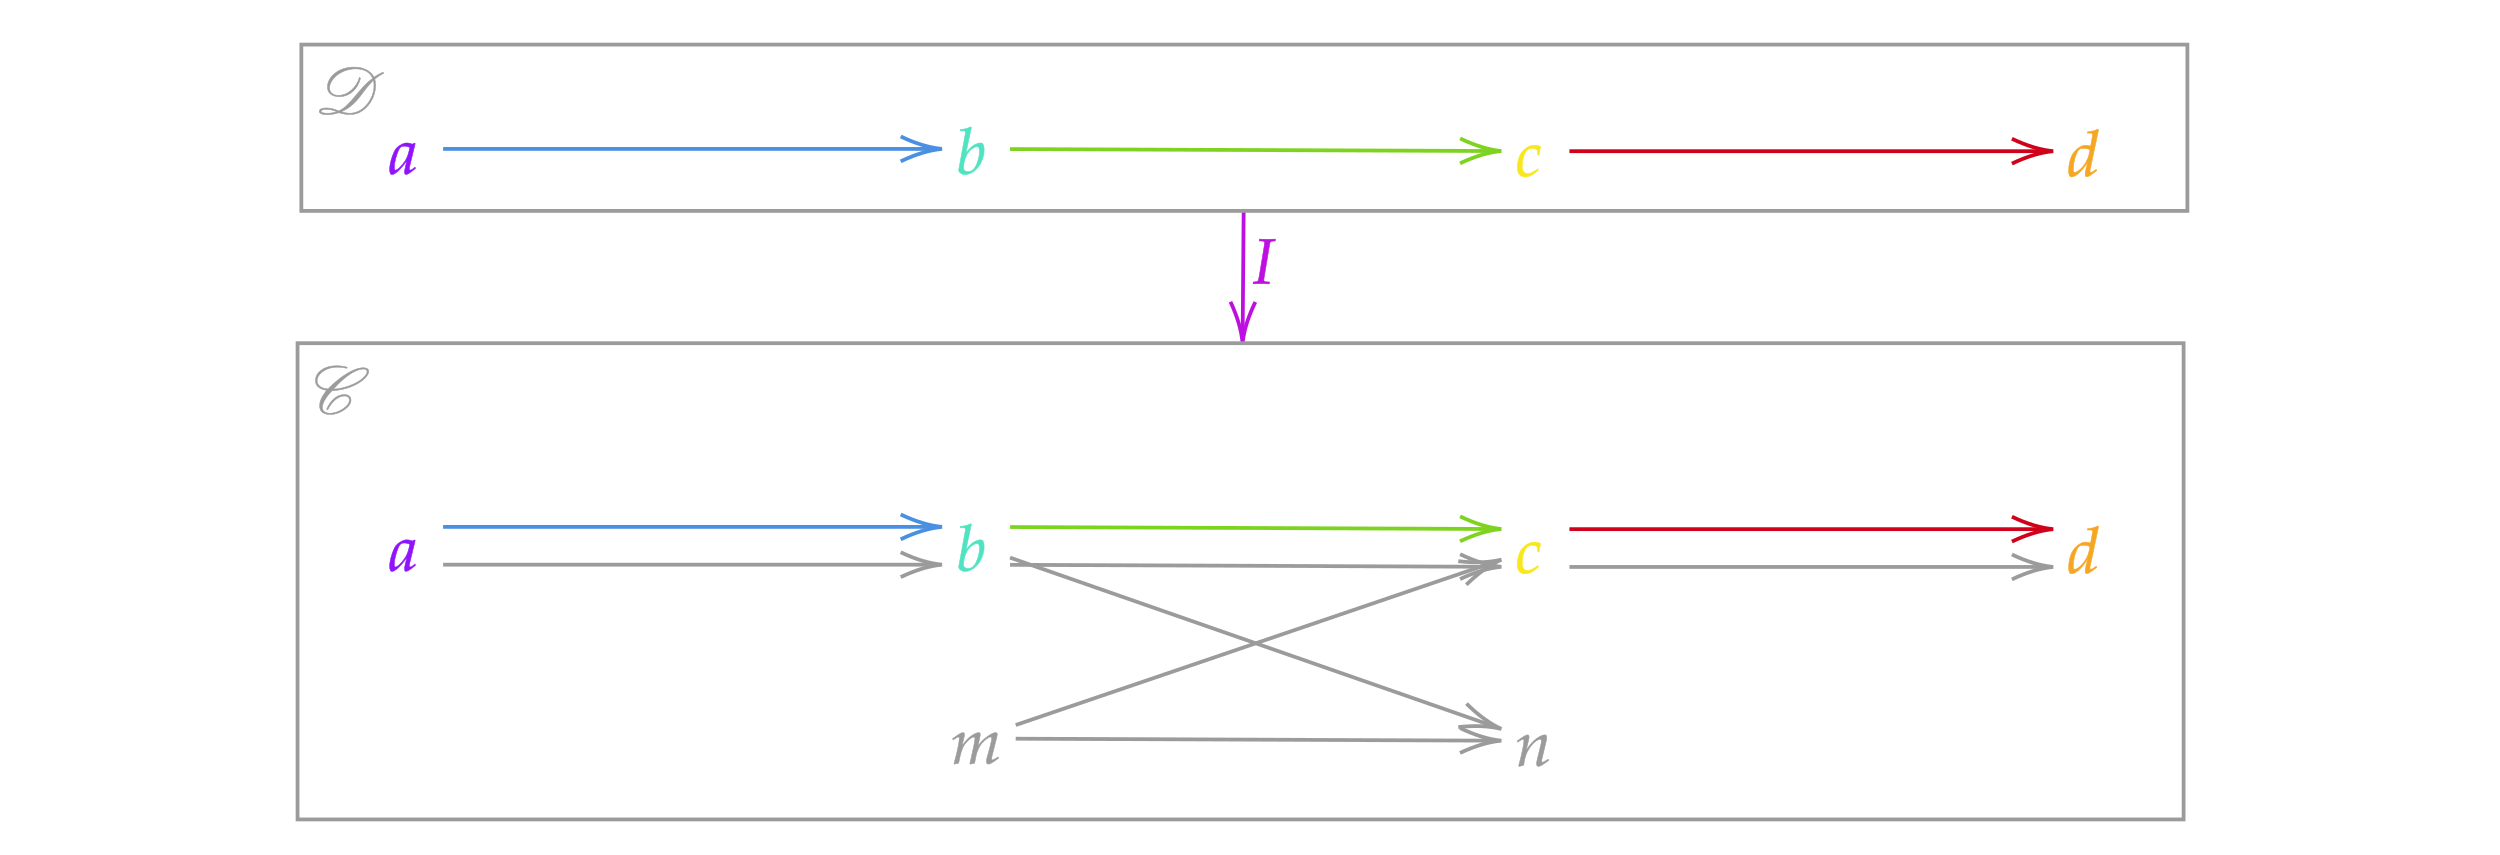
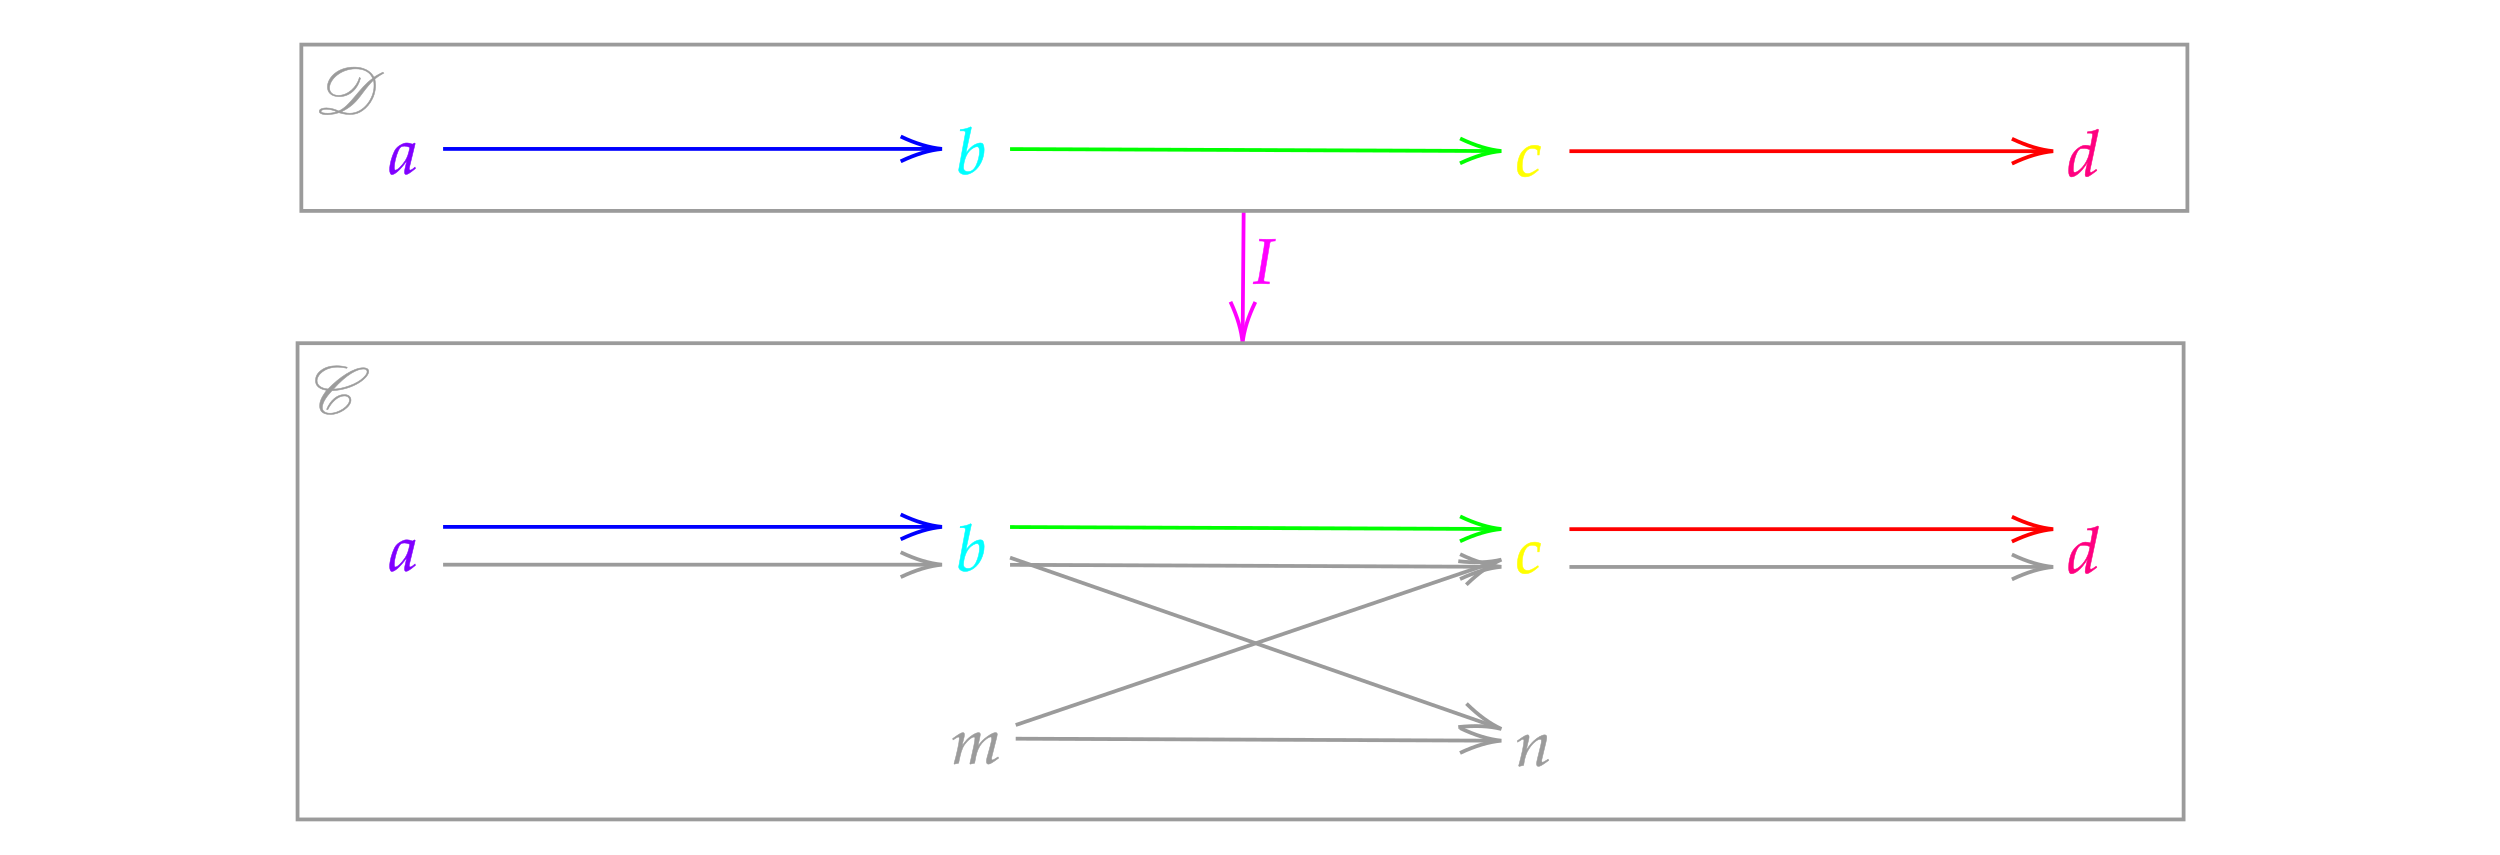
<svg xmlns="http://www.w3.org/2000/svg" x="0" y="0" width="661.433" height="226" style="         width:661.433px;         height:226px;         background: transparent;         fill: none; ">
  <svg class="role-diagram-draw-area">
    <g class="shapes-region" style="stroke: black; fill: none;">
      <g />
    </g>
    <g>
      <g class="connection-group">
        <g class="arrow-line">
-           <path class="connection real" stroke-dasharray="" d="  M329.04,55.8 L328.77,88.8" style="stroke: rgb(189, 16, 224); stroke-opacity: 1; stroke-width: 1px; fill: none; fill-opacity: 1;" />
-           <g stroke="rgb(189,16,224)" stroke-opacity="1" transform="matrix(0.008377482,-0.9999649,0.9999649,0.008377482,328.75,90.79999)" style="stroke: rgb(189, 16, 224); stroke-width: 1px;">
-             <path d=" M10.93,-3.29 Q4.96,-0.45 0,0 Q4.96,0.45 10.93,3.29" />
-           </g>
-         </g>
-       </g>
-       <g class="connection-group">
-         <g class="arrow-line">
-           <path class="connection real" stroke-dasharray="" d="  M117.23,39.4 L247.23,39.4" style="stroke: rgb(74, 144, 226); stroke-opacity: 1; stroke-width: 1px; fill: none; fill-opacity: 1;" />
-           <g stroke="rgb(74,144,226)" stroke-opacity="1" transform="matrix(-1,1.2246467991473532e-16,-1.2246467991473532e-16,-1,249.225,39.4)" style="stroke: rgb(74, 144, 226); stroke-width: 1px;">
-             <path d=" M10.93,-3.29 Q4.96,-0.45 0,0 Q4.96,0.45 10.93,3.29" />
-           </g>
-         </g>
-       </g>
-       <g class="connection-group">
-         <g class="arrow-line">
-           <path class="connection real" stroke-dasharray="" d="  M267.23,39.44 L395.23,39.96" style="stroke: rgb(126, 211, 33); stroke-opacity: 1; stroke-width: 1px; fill: none; fill-opacity: 1;" />
-           <g stroke="rgb(126,211,33)" stroke-opacity="1" transform="matrix(-0.9999919,-0.004014246,0.004014246,-0.9999919,397.225,39.96351)" style="stroke: rgb(126, 211, 33); stroke-width: 1px;">
-             <path d=" M10.93,-3.29 Q4.96,-0.45 0,0 Q4.96,0.45 10.93,3.29" />
-           </g>
-         </g>
-       </g>
-       <g class="connection-group">
-         <g class="arrow-line">
-           <path class="connection real" stroke-dasharray="" d="  M415.23,40 L541.23,40" style="stroke: rgb(208, 2, 27); stroke-opacity: 1; stroke-width: 1px; fill: none; fill-opacity: 1;" />
-           <g stroke="rgb(208,2,27)" stroke-opacity="1" transform="matrix(-1,1.2246467991473532e-16,-1.2246467991473532e-16,-1,543.225,40)" style="stroke: rgb(208, 2, 27); stroke-width: 1px;">
+           <path class="connection real" stroke-dasharray="" d="  M329.04,55.8 L328.77,88.8" style="stroke: rgb(255, 0, 255); stroke-opacity: 1; stroke-width: 1px; fill: none; fill-opacity: 1;" />
+           <g stroke="rgb(255,0,255)" stroke-opacity="1" transform="matrix(0.008377482,-0.9999649,0.9999649,0.008377482,328.75,90.79999)" style="stroke: rgb(255, 0, 255); stroke-width: 1px;">
+             <path d=" M10.93,-3.29 Q4.96,-0.45 0,0 Q4.96,0.45 10.93,3.29" />
+           </g>
+         </g>
+       </g>
+       <g class="connection-group">
+         <g class="arrow-line">
+           <path class="connection real" stroke-dasharray="" d="  M117.23,39.4 L247.23,39.4" style="stroke: rgb(0, 0, 255); stroke-opacity: 1; stroke-width: 1px; fill: none; fill-opacity: 1;" />
+           <g stroke="rgb(0,0,255)" stroke-opacity="1" transform="matrix(-1,1.2246467991473532e-16,-1.2246467991473532e-16,-1,249.225,39.4)" style="stroke: rgb(0, 0, 255); stroke-width: 1px;">
+             <path d=" M10.93,-3.29 Q4.96,-0.45 0,0 Q4.96,0.45 10.93,3.29" />
+           </g>
+         </g>
+       </g>
+       <g class="connection-group">
+         <g class="arrow-line">
+           <path class="connection real" stroke-dasharray="" d="  M267.23,39.44 L395.23,39.96" style="stroke: rgb(0, 255, 0); stroke-opacity: 1; stroke-width: 1px; fill: none; fill-opacity: 1;" />
+           <g stroke="rgb(0,255,0)" stroke-opacity="1" transform="matrix(-0.9999919,-0.004014246,0.004014246,-0.9999919,397.225,39.96351)" style="stroke: rgb(0, 255, 0); stroke-width: 1px;">
+             <path d=" M10.93,-3.29 Q4.96,-0.45 0,0 Q4.96,0.45 10.93,3.29" />
+           </g>
+         </g>
+       </g>
+       <g class="connection-group">
+         <g class="arrow-line">
+           <path class="connection real" stroke-dasharray="" d="  M415.23,40 L541.23,40" style="stroke: rgb(255, 0, 0); stroke-opacity: 1; stroke-width: 1px; fill: none; fill-opacity: 1;" />
+           <g stroke="rgb(255,0,0)" stroke-opacity="1" transform="matrix(-1,1.2246467991473532e-16,-1.2246467991473532e-16,-1,543.225,40)" style="stroke: rgb(255, 0, 0); stroke-width: 1px;">
            <path d=" M10.93,-3.29 Q4.96,-0.45 0,0 Q4.96,0.45 10.93,3.29" />
          </g>
        </g>
      </g>
      <g class="connection-group">
        <g class="arrow-line">
          <path class="connection real" stroke-dasharray="" d="  M268.73,195.44 L395.23,195.96" style="stroke: rgb(155, 155, 155); stroke-opacity: 1; stroke-width: 1px; fill: none; fill-opacity: 1;" />
          <g stroke="rgb(155,155,155)" stroke-opacity="1" transform="matrix(-0.9999919,-0.004014246,0.004014246,-0.9999919,397.225,195.9635)" style="stroke: rgb(155, 155, 155); stroke-width: 1px;">
            <path d=" M10.93,-3.29 Q4.96,-0.45 0,0 Q4.96,0.45 10.93,3.29" />
          </g>
        </g>
      </g>
      <g class="connection-group">
        <g class="arrow-line">
-           <path class="connection real" stroke-dasharray="" d="  M117.23,139.4 L247.23,139.4" style="stroke: rgb(74, 144, 226); stroke-opacity: 1; stroke-width: 1px; fill: none; fill-opacity: 1;" />
-           <g stroke="rgb(74,144,226)" stroke-opacity="1" transform="matrix(-1,1.2246467991473532e-16,-1.2246467991473532e-16,-1,249.225,139.4)" style="stroke: rgb(74, 144, 226); stroke-width: 1px;">
-             <path d=" M10.93,-3.29 Q4.96,-0.45 0,0 Q4.96,0.45 10.93,3.29" />
-           </g>
-         </g>
-       </g>
-       <g class="connection-group">
-         <g class="arrow-line">
-           <path class="connection real" stroke-dasharray="" d="  M267.23,139.44 L395.23,139.96" style="stroke: rgb(126, 211, 33); stroke-opacity: 1; stroke-width: 1px; fill: none; fill-opacity: 1;" />
-           <g stroke="rgb(126,211,33)" stroke-opacity="1" transform="matrix(-0.9999919,-0.004014246,0.004014246,-0.9999919,397.225,139.9635)" style="stroke: rgb(126, 211, 33); stroke-width: 1px;">
-             <path d=" M10.93,-3.29 Q4.96,-0.45 0,0 Q4.96,0.45 10.93,3.29" />
-           </g>
-         </g>
-       </g>
-       <g class="connection-group">
-         <g class="arrow-line">
-           <path class="connection real" stroke-dasharray="" d="  M415.23,140 L541.23,140" style="stroke: rgb(208, 2, 27); stroke-opacity: 1; stroke-width: 1px; fill: none; fill-opacity: 1;" />
-           <g stroke="rgb(208,2,27)" stroke-opacity="1" transform="matrix(-1,1.2246467991473532e-16,-1.2246467991473532e-16,-1,543.225,140)" style="stroke: rgb(208, 2, 27); stroke-width: 1px;">
+           <path class="connection real" stroke-dasharray="" d="  M117.23,139.4 L247.23,139.4" style="stroke: rgb(0, 0, 255); stroke-opacity: 1; stroke-width: 1px; fill: none; fill-opacity: 1;" />
+           <g stroke="rgb(0,0,255)" stroke-opacity="1" transform="matrix(-1,1.2246467991473532e-16,-1.2246467991473532e-16,-1,249.225,139.4)" style="stroke: rgb(0, 0, 255); stroke-width: 1px;">
+             <path d=" M10.93,-3.29 Q4.96,-0.45 0,0 Q4.96,0.45 10.93,3.29" />
+           </g>
+         </g>
+       </g>
+       <g class="connection-group">
+         <g class="arrow-line">
+           <path class="connection real" stroke-dasharray="" d="  M267.23,139.44 L395.23,139.96" style="stroke: rgb(0, 255, 0); stroke-opacity: 1; stroke-width: 1px; fill: none; fill-opacity: 1;" />
+           <g stroke="rgb(0,255,0)" stroke-opacity="1" transform="matrix(-0.9999919,-0.004014246,0.004014246,-0.9999919,397.225,139.9635)" style="stroke: rgb(0, 255, 0); stroke-width: 1px;">
+             <path d=" M10.93,-3.29 Q4.96,-0.45 0,0 Q4.96,0.45 10.93,3.29" />
+           </g>
+         </g>
+       </g>
+       <g class="connection-group">
+         <g class="arrow-line">
+           <path class="connection real" stroke-dasharray="" d="  M415.23,140 L541.23,140" style="stroke: rgb(255, 0, 0); stroke-opacity: 1; stroke-width: 1px; fill: none; fill-opacity: 1;" />
+           <g stroke="rgb(255,0,0)" stroke-opacity="1" transform="matrix(-1,1.2246467991473532e-16,-1.2246467991473532e-16,-1,543.225,140)" style="stroke: rgb(255, 0, 0); stroke-width: 1px;">
            <path d=" M10.93,-3.29 Q4.96,-0.45 0,0 Q4.96,0.45 10.93,3.29" />
          </g>
        </g>
      </g>
      <g class="connection-group">
        <g class="arrow-line">
          <path class="connection real" stroke-dasharray="" d="  M268.73,191.82 L395.33,148.71" style="stroke: rgb(155, 155, 155); stroke-opacity: 1; stroke-width: 1px; fill: none; fill-opacity: 1;" />
          <g stroke="rgb(155,155,155)" stroke-opacity="1" transform="matrix(-0.946593,0.3224309,-0.3224309,-0.946593,397.225,148.0649)" style="stroke: rgb(155, 155, 155); stroke-width: 1px;">
            <path d=" M10.93,-3.29 Q4.96,-0.45 0,0 Q4.96,0.45 10.93,3.29" />
          </g>
        </g>
      </g>
      <g class="connection-group">
        <g class="arrow-line">
          <path class="connection real" stroke-dasharray="" d="  M267.23,147.54 L395.34,192.2" style="stroke: rgb(155, 155, 155); stroke-opacity: 1; stroke-width: 1px; fill: none; fill-opacity: 1;" />
          <g stroke="rgb(155,155,155)" stroke-opacity="1" transform="matrix(-0.9442615,-0.3291963,0.3291963,-0.9442615,397.225,192.8622)" style="stroke: rgb(155, 155, 155); stroke-width: 1px;">
            <path d=" M10.93,-3.29 Q4.96,-0.45 0,0 Q4.96,0.45 10.93,3.29" />
          </g>
        </g>
      </g>
      <g class="connection-group">
        <g class="arrow-line">
-           <path class="connection real" stroke-dasharray="" d="  M117.23,149.4 L247.23,149.4" style="stroke: rgb(155, 155, 155); stroke-width: 1px; fill: none; fill-opacity: 1; stroke-opacity: 1;" />
-           <g stroke="rgb(155,155,155)" transform="matrix(-1,1.2246467991473532e-16,-1.2246467991473532e-16,-1,249.225,149.4)" style="stroke: rgb(155, 155, 155); stroke-width: 1px;" stroke-opacity="1">
-             <path d=" M10.93,-3.29 Q4.96,-0.45 0,0 Q4.96,0.45 10.93,3.29" />
-           </g>
-         </g>
-       </g>
-       <g class="connection-group">
-         <g class="arrow-line">
-           <path class="connection real" stroke-dasharray="" d="  M267.23,149.44 L395.23,149.96" style="stroke: rgb(155, 155, 155); stroke-width: 1px; fill: none; fill-opacity: 1; stroke-opacity: 1;" />
-           <g stroke="rgb(155,155,155)" transform="matrix(-0.9999919,-0.004014246,0.004014246,-0.9999919,397.225,149.9636)" style="stroke: rgb(155, 155, 155); stroke-width: 1px;" stroke-opacity="1">
-             <path d=" M10.93,-3.29 Q4.96,-0.45 0,0 Q4.96,0.45 10.93,3.29" />
-           </g>
-         </g>
-       </g>
-       <g class="connection-group">
-         <g class="arrow-line">
-           <path class="connection real" stroke-dasharray="" d="  M415.23,150 L541.23,150" style="stroke: rgb(155, 155, 155); stroke-width: 1px; fill: none; fill-opacity: 1; stroke-opacity: 1;" />
-           <g stroke="rgb(155,155,155)" transform="matrix(-1,1.2246467991473532e-16,-1.2246467991473532e-16,-1,543.225,150)" style="stroke: rgb(155, 155, 155); stroke-width: 1px;" stroke-opacity="1">
+           <path class="connection real" stroke-dasharray="" d="  M117.23,149.4 L247.23,149.4" style="stroke: rgb(155, 155, 155); stroke-opacity: 1; stroke-width: 1px; fill: none; fill-opacity: 1;" />
+           <g stroke="rgb(155,155,155)" stroke-opacity="1" transform="matrix(-1,1.2246467991473532e-16,-1.2246467991473532e-16,-1,249.225,149.4)" style="stroke: rgb(155, 155, 155); stroke-width: 1px;">
+             <path d=" M10.93,-3.29 Q4.96,-0.45 0,0 Q4.96,0.45 10.93,3.29" />
+           </g>
+         </g>
+       </g>
+       <g class="connection-group">
+         <g class="arrow-line">
+           <path class="connection real" stroke-dasharray="" d="  M267.23,149.44 L395.23,149.96" style="stroke: rgb(155, 155, 155); stroke-opacity: 1; stroke-width: 1px; fill: none; fill-opacity: 1;" />
+           <g stroke="rgb(155,155,155)" stroke-opacity="1" transform="matrix(-0.9999919,-0.004014246,0.004014246,-0.9999919,397.225,149.9636)" style="stroke: rgb(155, 155, 155); stroke-width: 1px;">
+             <path d=" M10.93,-3.29 Q4.96,-0.45 0,0 Q4.96,0.45 10.93,3.29" />
+           </g>
+         </g>
+       </g>
+       <g class="connection-group">
+         <g class="arrow-line">
+           <path class="connection real" stroke-dasharray="" d="  M415.23,150 L541.23,150" style="stroke: rgb(155, 155, 155); stroke-opacity: 1; stroke-width: 1px; fill: none; fill-opacity: 1;" />
+           <g stroke="rgb(155,155,155)" stroke-opacity="1" transform="matrix(-1,1.2246467991473532e-16,-1.2246467991473532e-16,-1,543.225,150)" style="stroke: rgb(155, 155, 155); stroke-width: 1px;">
            <path d=" M10.93,-3.29 Q4.96,-0.45 0,0 Q4.96,0.45 10.93,3.29" />
          </g>
        </g>
      </g>
    </g>
    <g>
      <g>
        <rect rx="0" ry="0" x="79.725" y="11.8" width="499" height="44" style="stroke: rgb(155, 155, 155); stroke-opacity: 1; stroke-width: 1px; fill: none; fill-opacity: 1;" />
      </g>
      <g>
        <rect rx="0" ry="0" x="78.725" y="90.8" width="499" height="126" style="stroke: rgb(155, 155, 155); stroke-opacity: 1; stroke-width: 1px; fill: none; fill-opacity: 1;" />
      </g>
    </g>
    <g />
  </svg>
  <svg width="660" height="224.567" style="width:660px;height:224.567px;font-family:Asana-Math, Asana;background:transparent;">
    <g>
      <g>
        <g>
-           <g transform="matrix(1,0,0,1,83.70001,30.21667)">
+           <g transform="matrix(1,0,0,1,83.70001,30.21664)">
            <path transform="matrix(0.017,0,0,-0.017,0,0)" d="M180 15C128 15 73 20 73 45C73 56 91 76 154 76C218 76 265 60 318 40L318 39C274 24 230 15 180 15ZM897 440C897 245 737 15 520 15C468 15 415 29 389 38C522 98 610 184 680 276L719 328C784 416 840 482 889 530L889 529C897 495 897 467 897 440ZM587 733C327 733 172 566 172 423C172 354 217 273 355 273C528 273 649 404 687 560L671 573C628 421 493 293 343 293C252 293 205 343 205 409C205 543 384 706 611 706C746 706 839 652 876 557C672 417 523 119 347 51C302 71 232 98 156 98C106 98 45 85 45 45C40 11 110 -18 213 -5C267 0 290 5 351 23C374 17 441 -5 519 -5C576 -5 629 5 679 32C791 91 922 242 922 455C922 476 913 533 911 547C936 568 962 591 1050 639L1036 654C1015 644 950 612 897 577L897 576C875 618 801 733 587 733Z" stroke="rgb(155,155,155)" stroke-opacity="1" stroke-width="8" fill="rgb(155,155,155)" fill-opacity="1" />
          </g>
        </g>
      </g>
      <g>
        <g>
          <g transform="matrix(1,0,0,1,83.70001,50.61667)">
            <path transform="matrix(0.017,0,0,-0.017,0,0)" d="" stroke="rgb(155,155,155)" stroke-opacity="1" stroke-width="8" fill="rgb(155,155,155)" fill-opacity="1" />
          </g>
        </g>
      </g>
    </g>
    <g>
      <g>
        <g>
          <g transform="matrix(1,0,0,1,82.70001,109.4167)">
            <path transform="matrix(0.017,0,0,-0.017,0,0)" d="M791 693C823 693 848 684 848 648C848 625 828 594 789 557C693 462 476 384 323 380L323 379C534 615 696 693 791 693ZM218 361C124 239 110 171 110 122C110 66 130 -15 277 -15C425 -15 598 105 598 208C598 266 554 296 493 296C384 296 278 209 218 66L237 61C290 171 391 274 495 274C557 274 574 235 574 210C574 116 406 5 272 5C204 5 152 33 152 93C152 179 230 278 301 355C659 374 874 564 874 656C874 701 828 713 789 713C639 713 418 567 241 383C144 390 70 434 70 510C70 607 194 722 390 722C446 722 505 710 533 705L539 721C495 733 435 744 377 744C279 744 200 722 138 677C76 633 45 578 45 513C45 482 50 388 218 361Z" stroke="rgb(155,155,155)" stroke-opacity="1" stroke-width="8" fill="rgb(155,155,155)" fill-opacity="1" />
          </g>
        </g>
      </g>
      <g />
      <g />
      <g />
      <g />
      <g>
        <g>
          <g transform="matrix(1,0,0,1,82.70001,211.4167)">
            <path transform="matrix(0.017,0,0,-0.017,0,0)" d="" stroke="rgb(155,155,155)" stroke-opacity="1" stroke-width="8" fill="rgb(155,155,155)" fill-opacity="1" />
          </g>
        </g>
      </g>
    </g>
    <g>
      <g>
        <g>
          <g transform="matrix(1,0,0,1,331.4166,75.03333)">
-             <path transform="matrix(0.017,0,0,-0.017,0,0)" d="M103 664L150 662C174 661 185 653 185 636C185 629 179 576 176 559L104 125C89 36 86 31 46 28L10 25L7 -3L39 -3L133 0L227 -3L259 -3L262 25L210 28C184 30 174 37 174 57C174 63 175 74 176 78L265 613C272 652 277 657 316 661L351 664L354 692L248 689C231 689 213 689 170 690L106 692Z" stroke="rgb(189,16,224)" stroke-opacity="1" stroke-width="8" fill="rgb(189,16,224)" fill-opacity="1" />
+             <path transform="matrix(0.017,0,0,-0.017,0,0)" d="M103 664L150 662C174 661 185 653 185 636C185 629 179 576 176 559L104 125C89 36 86 31 46 28L10 25L7 -3L39 -3L133 0L227 -3L259 -3L262 25L210 28C184 30 174 37 174 57C174 63 175 74 176 78L265 613C272 652 277 657 316 661L351 664L354 692L248 689C231 689 213 689 170 690L106 692Z" stroke="rgb(255,0,255)" stroke-opacity="1" stroke-width="8" fill="rgb(255,0,255)" fill-opacity="1" />
          </g>
        </g>
      </g>
    </g>
    <g>
      <g>
        <g>
          <g transform="matrix(1,0,0,1,103.0167,46.01666)">
-             <path transform="matrix(0.017,0,0,-0.017,0,0)" d="M271 204L242 77C238 60 236 42 236 26C236 4 245 -9 260 -9C283 -9 324 17 406 85L399 106C375 86 346 59 324 59C315 59 309 68 309 82C309 87 309 90 310 93L402 472L392 481L359 463C318 478 301 482 274 482C246 482 226 477 199 464C137 433 104 403 79 354C35 265 4 145 4 67C4 23 19 -11 38 -11C75 -11 155 41 271 204ZM319 414C297 305 278 253 244 201C187 117 126 59 94 59C82 59 76 72 76 99C76 163 104 280 139 360C163 415 186 433 234 433C257 433 275 429 319 414Z" stroke="rgb(144,19,254)" stroke-opacity="1" stroke-width="8" fill="rgb(144,19,254)" fill-opacity="1" />
+             <path transform="matrix(0.017,0,0,-0.017,0,0)" d="M271 204L242 77C238 60 236 42 236 26C236 4 245 -9 260 -9C283 -9 324 17 406 85L399 106C375 86 346 59 324 59C315 59 309 68 309 82C309 87 309 90 310 93L402 472L392 481L359 463C318 478 301 482 274 482C246 482 226 477 199 464C137 433 104 403 79 354C35 265 4 145 4 67C4 23 19 -11 38 -11C75 -11 155 41 271 204ZM319 414C297 305 278 253 244 201C187 117 126 59 94 59C82 59 76 72 76 99C76 163 104 280 139 360C163 415 186 433 234 433C257 433 275 429 319 414Z" stroke="rgb(128,0,255)" stroke-opacity="1" stroke-width="8" fill="rgb(128,0,255)" fill-opacity="1" />
          </g>
        </g>
      </g>
    </g>
    <g>
      <g>
        <g>
          <g transform="matrix(1,0,0,1,253.0167,46.01666)">
-             <path transform="matrix(0.017,0,0,-0.017,0,0)" d="M235 722L223 733C171 707 135 698 63 691L59 670L107 670C131 670 141 663 141 646C141 639 140 628 139 622L38 71C37 68 37 64 37 61C37 22 85 -11 140 -11C177 -11 228 8 271 39C367 107 433 244 433 376C433 414 424 453 412 468C405 477 392 482 377 482C353 482 323 474 295 460C244 433 211 403 149 324ZM322 424C348 424 361 401 361 352C361 288 340 202 310 137C277 68 237 36 183 36C137 36 112 59 112 101C112 135 127 276 208 361C241 395 293 424 322 424Z" stroke="rgb(80,227,194)" stroke-opacity="1" stroke-width="8" fill="rgb(80,227,194)" fill-opacity="1" />
+             <path transform="matrix(0.017,0,0,-0.017,0,0)" d="M235 722L223 733C171 707 135 698 63 691L59 670L107 670C131 670 141 663 141 646C141 639 140 628 139 622L38 71C37 68 37 64 37 61C37 22 85 -11 140 -11C177 -11 228 8 271 39C367 107 433 244 433 376C433 414 424 453 412 468C405 477 392 482 377 482C353 482 323 474 295 460C244 433 211 403 149 324ZM322 424C348 424 361 401 361 352C361 288 340 202 310 137C277 68 237 36 183 36C137 36 112 59 112 101C112 135 127 276 208 361C241 395 293 424 322 424Z" stroke="rgb(0,255,255)" stroke-opacity="1" stroke-width="8" fill="rgb(0,255,255)" fill-opacity="1" />
          </g>
        </g>
      </g>
    </g>
    <g>
      <g>
        <g>
          <g transform="matrix(1,0,0,1,401.0167,46.61667)">
-             <path transform="matrix(0.017,0,0,-0.017,0,0)" d="M342 330L365 330C373 395 380 432 389 458C365 473 330 482 293 482C248 483 175 463 118 400C64 352 25 241 25 136C25 40 67 -11 147 -11C201 -11 249 9 304 54L354 95L346 115L331 105C259 57 221 40 186 40C130 40 101 80 101 159C101 267 136 371 185 409C206 425 230 433 261 433C306 433 342 414 342 390Z" stroke="rgb(248,231,28)" stroke-opacity="1" stroke-width="8" fill="rgb(248,231,28)" fill-opacity="1" />
+             <path transform="matrix(0.017,0,0,-0.017,0,0)" d="M342 330L365 330C373 395 380 432 389 458C365 473 330 482 293 482C248 483 175 463 118 400C64 352 25 241 25 136C25 40 67 -11 147 -11C201 -11 249 9 304 54L354 95L346 115L331 105C259 57 221 40 186 40C130 40 101 80 101 159C101 267 136 371 185 409C206 425 230 433 261 433C306 433 342 414 342 390Z" stroke="rgb(255,255,0)" stroke-opacity="1" stroke-width="8" fill="rgb(255,255,0)" fill-opacity="1" />
          </g>
        </g>
      </g>
    </g>
    <g>
      <g>
        <g>
          <g transform="matrix(1,0,0,1,547.0167,46.61667)">
-             <path transform="matrix(0.017,0,0,-0.017,0,0)" d="M483 722L471 733C419 707 383 698 311 691L307 670L355 670C379 670 389 663 389 646C389 638 388 629 387 622L359 468C329 477 302 482 277 482C208 482 114 410 68 323C37 265 17 170 17 86C17 21 32 -11 61 -11C88 -11 125 6 159 33C213 77 246 116 313 217L290 126C279 82 274 50 274 24C274 3 283 -9 300 -9C317 -9 341 3 375 28L456 88L446 107L402 76C388 66 372 59 363 59C355 59 349 68 349 82C349 90 350 99 357 128ZM114 59C98 59 89 73 89 98C89 224 135 380 184 418C197 428 216 433 243 433C287 433 316 427 349 410L337 351C300 171 159 59 114 59Z" stroke="rgb(245,166,35)" stroke-opacity="1" stroke-width="8" fill="rgb(245,166,35)" fill-opacity="1" />
+             <path transform="matrix(0.017,0,0,-0.017,0,0)" d="M483 722L471 733C419 707 383 698 311 691L307 670L355 670C379 670 389 663 389 646C389 638 388 629 387 622L359 468C329 477 302 482 277 482C208 482 114 410 68 323C37 265 17 170 17 86C17 21 32 -11 61 -11C88 -11 125 6 159 33C213 77 246 116 313 217L290 126C279 82 274 50 274 24C274 3 283 -9 300 -9C317 -9 341 3 375 28L456 88L446 107L402 76C388 66 372 59 363 59C355 59 349 68 349 82C349 90 350 99 357 128ZM114 59C98 59 89 73 89 98C89 224 135 380 184 418C197 428 216 433 243 433C287 433 316 427 349 410L337 351C300 171 159 59 114 59Z" stroke="rgb(255,0,128)" stroke-opacity="1" stroke-width="8" fill="rgb(255,0,128)" fill-opacity="1" />
          </g>
        </g>
      </g>
    </g>
    <g>
      <g>
        <g>
          <g transform="matrix(1,0,0,1,251.6333,202.0167)">
            <path transform="matrix(0.017,0,0,-0.017,0,0)" d="M730 103L704 86C675 67 653 56 643 56C636 56 630 65 630 76C630 86 632 95 637 116L712 413C716 430 719 446 719 454C719 471 709 482 693 482C664 482 626 464 565 421C502 376 467 341 418 272L448 409C452 429 455 444 455 451C455 470 445 482 429 482C399 482 353 460 298 418C254 384 234 363 169 275L202 408C206 424 208 439 208 451C208 470 199 482 185 482C164 482 126 461 52 408L24 388L31 368C68 391 103 414 110 414C121 414 128 404 128 389C128 338 87 145 46 2L49 -9L117 6L139 108C163 219 190 278 245 338C287 384 332 414 360 414C367 414 371 406 371 393C371 358 349 244 308 69L292 2L297 -9L366 6L387 113C403 194 437 269 481 318C536 379 586 414 618 414C626 414 631 405 631 389C631 365 628 351 606 264C566 105 550 84 550 31C550 6 561 -9 580 -9C606 -9 642 12 740 85Z" stroke="rgb(155,155,155)" stroke-opacity="1" stroke-width="8" fill="rgb(155,155,155)" fill-opacity="1" />
          </g>
        </g>
      </g>
    </g>
    <g>
      <g>
        <g>
          <g transform="matrix(1,0,0,1,401.0167,202.6167)">
            <path transform="matrix(0.017,0,0,-0.017,0,0)" d="M24 388L31 368L63 389C100 412 103 414 110 414C121 414 128 404 128 389C128 338 87 145 46 2L53 -9C78 -2 101 4 123 8C142 134 163 199 209 268C263 352 338 414 383 414C394 414 400 405 400 390C400 372 397 351 389 319L337 107C328 70 324 47 324 31C324 6 335 -9 354 -9C380 -9 416 12 514 85L504 103L478 86C449 67 427 56 417 56C410 56 404 65 404 76C404 81 405 92 406 96L472 372C479 401 483 429 483 446C483 469 472 482 452 482C410 482 341 444 282 389C244 354 216 320 164 247L202 408C206 426 208 438 208 449C208 470 200 482 185 482C164 482 125 460 52 408Z" stroke="rgb(155,155,155)" stroke-opacity="1" stroke-width="8" fill="rgb(155,155,155)" fill-opacity="1" />
          </g>
        </g>
      </g>
    </g>
    <g>
      <g>
        <g>
          <g transform="matrix(1,0,0,1,103.0167,151.0167)">
-             <path transform="matrix(0.017,0,0,-0.017,0,0)" d="M271 204L242 77C238 60 236 42 236 26C236 4 245 -9 260 -9C283 -9 324 17 406 85L399 106C375 86 346 59 324 59C315 59 309 68 309 82C309 87 309 90 310 93L402 472L392 481L359 463C318 478 301 482 274 482C246 482 226 477 199 464C137 433 104 403 79 354C35 265 4 145 4 67C4 23 19 -11 38 -11C75 -11 155 41 271 204ZM319 414C297 305 278 253 244 201C187 117 126 59 94 59C82 59 76 72 76 99C76 163 104 280 139 360C163 415 186 433 234 433C257 433 275 429 319 414Z" stroke="rgb(144,19,254)" stroke-opacity="1" stroke-width="8" fill="rgb(144,19,254)" fill-opacity="1" />
+             <path transform="matrix(0.017,0,0,-0.017,0,0)" d="M271 204L242 77C238 60 236 42 236 26C236 4 245 -9 260 -9C283 -9 324 17 406 85L399 106C375 86 346 59 324 59C315 59 309 68 309 82C309 87 309 90 310 93L402 472L392 481L359 463C318 478 301 482 274 482C246 482 226 477 199 464C137 433 104 403 79 354C35 265 4 145 4 67C4 23 19 -11 38 -11C75 -11 155 41 271 204ZM319 414C297 305 278 253 244 201C187 117 126 59 94 59C82 59 76 72 76 99C76 163 104 280 139 360C163 415 186 433 234 433C257 433 275 429 319 414Z" stroke="rgb(128,0,255)" stroke-opacity="1" stroke-width="8" fill="rgb(128,0,255)" fill-opacity="1" />
          </g>
        </g>
      </g>
    </g>
    <g>
      <g>
        <g>
          <g transform="matrix(1,0,0,1,253.0167,151.0167)">
-             <path transform="matrix(0.017,0,0,-0.017,0,0)" d="M235 722L223 733C171 707 135 698 63 691L59 670L107 670C131 670 141 663 141 646C141 639 140 628 139 622L38 71C37 68 37 64 37 61C37 22 85 -11 140 -11C177 -11 228 8 271 39C367 107 433 244 433 376C433 414 424 453 412 468C405 477 392 482 377 482C353 482 323 474 295 460C244 433 211 403 149 324ZM322 424C348 424 361 401 361 352C361 288 340 202 310 137C277 68 237 36 183 36C137 36 112 59 112 101C112 135 127 276 208 361C241 395 293 424 322 424Z" stroke="rgb(80,227,194)" stroke-opacity="1" stroke-width="8" fill="rgb(80,227,194)" fill-opacity="1" />
+             <path transform="matrix(0.017,0,0,-0.017,0,0)" d="M235 722L223 733C171 707 135 698 63 691L59 670L107 670C131 670 141 663 141 646C141 639 140 628 139 622L38 71C37 68 37 64 37 61C37 22 85 -11 140 -11C177 -11 228 8 271 39C367 107 433 244 433 376C433 414 424 453 412 468C405 477 392 482 377 482C353 482 323 474 295 460C244 433 211 403 149 324ZM322 424C348 424 361 401 361 352C361 288 340 202 310 137C277 68 237 36 183 36C137 36 112 59 112 101C112 135 127 276 208 361C241 395 293 424 322 424Z" stroke="rgb(0,255,255)" stroke-opacity="1" stroke-width="8" fill="rgb(0,255,255)" fill-opacity="1" />
          </g>
        </g>
      </g>
    </g>
    <g>
      <g>
        <g>
          <g transform="matrix(1,0,0,1,401.0167,151.6167)">
-             <path transform="matrix(0.017,0,0,-0.017,0,0)" d="M342 330L365 330C373 395 380 432 389 458C365 473 330 482 293 482C248 483 175 463 118 400C64 352 25 241 25 136C25 40 67 -11 147 -11C201 -11 249 9 304 54L354 95L346 115L331 105C259 57 221 40 186 40C130 40 101 80 101 159C101 267 136 371 185 409C206 425 230 433 261 433C306 433 342 414 342 390Z" stroke="rgb(248,231,28)" stroke-opacity="1" stroke-width="8" fill="rgb(248,231,28)" fill-opacity="1" />
+             <path transform="matrix(0.017,0,0,-0.017,0,0)" d="M342 330L365 330C373 395 380 432 389 458C365 473 330 482 293 482C248 483 175 463 118 400C64 352 25 241 25 136C25 40 67 -11 147 -11C201 -11 249 9 304 54L354 95L346 115L331 105C259 57 221 40 186 40C130 40 101 80 101 159C101 267 136 371 185 409C206 425 230 433 261 433C306 433 342 414 342 390Z" stroke="rgb(255,255,0)" stroke-opacity="1" stroke-width="8" fill="rgb(255,255,0)" fill-opacity="1" />
          </g>
        </g>
      </g>
    </g>
    <g>
      <g>
        <g>
          <g transform="matrix(1,0,0,1,547.0167,151.6167)">
-             <path transform="matrix(0.017,0,0,-0.017,0,0)" d="M483 722L471 733C419 707 383 698 311 691L307 670L355 670C379 670 389 663 389 646C389 638 388 629 387 622L359 468C329 477 302 482 277 482C208 482 114 410 68 323C37 265 17 170 17 86C17 21 32 -11 61 -11C88 -11 125 6 159 33C213 77 246 116 313 217L290 126C279 82 274 50 274 24C274 3 283 -9 300 -9C317 -9 341 3 375 28L456 88L446 107L402 76C388 66 372 59 363 59C355 59 349 68 349 82C349 90 350 99 357 128ZM114 59C98 59 89 73 89 98C89 224 135 380 184 418C197 428 216 433 243 433C287 433 316 427 349 410L337 351C300 171 159 59 114 59Z" stroke="rgb(245,166,35)" stroke-opacity="1" stroke-width="8" fill="rgb(245,166,35)" fill-opacity="1" />
+             <path transform="matrix(0.017,0,0,-0.017,0,0)" d="M483 722L471 733C419 707 383 698 311 691L307 670L355 670C379 670 389 663 389 646C389 638 388 629 387 622L359 468C329 477 302 482 277 482C208 482 114 410 68 323C37 265 17 170 17 86C17 21 32 -11 61 -11C88 -11 125 6 159 33C213 77 246 116 313 217L290 126C279 82 274 50 274 24C274 3 283 -9 300 -9C317 -9 341 3 375 28L456 88L446 107L402 76C388 66 372 59 363 59C355 59 349 68 349 82C349 90 350 99 357 128ZM114 59C98 59 89 73 89 98C89 224 135 380 184 418C197 428 216 433 243 433C287 433 316 427 349 410L337 351C300 171 159 59 114 59Z" stroke="rgb(255,0,128)" stroke-opacity="1" stroke-width="8" fill="rgb(255,0,128)" fill-opacity="1" />
          </g>
        </g>
      </g>
    </g>
  </svg>
</svg>
